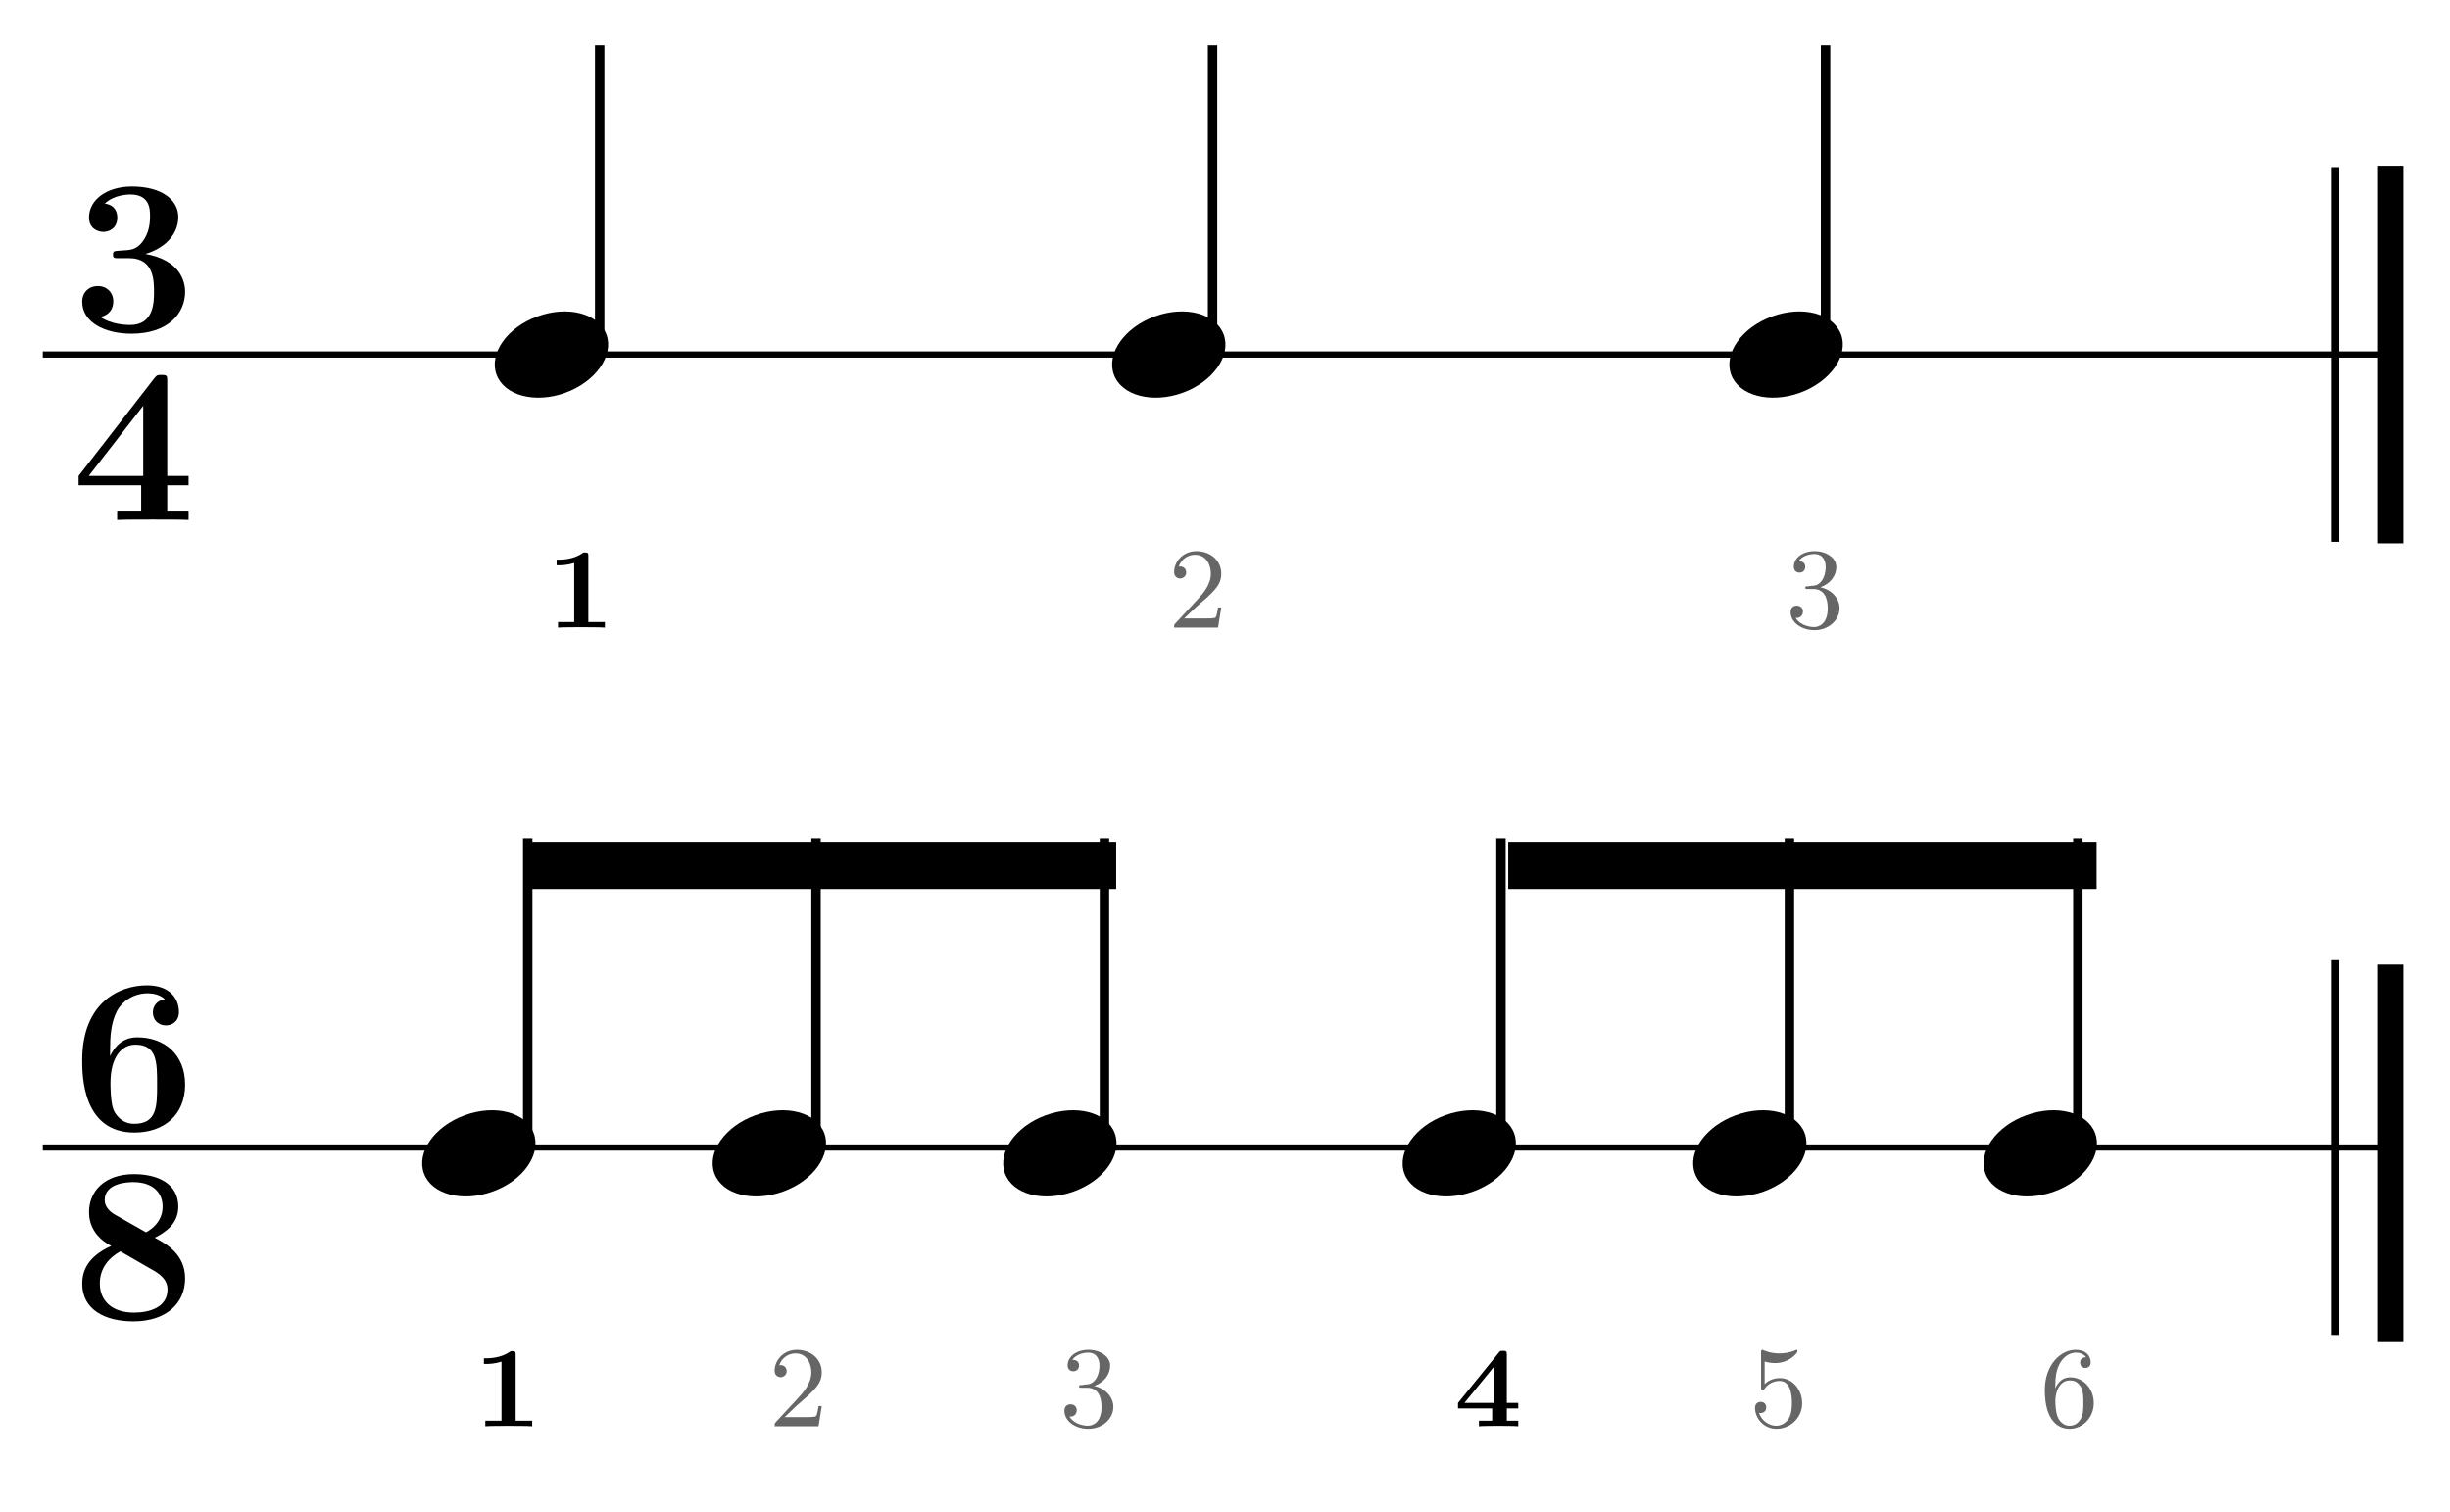
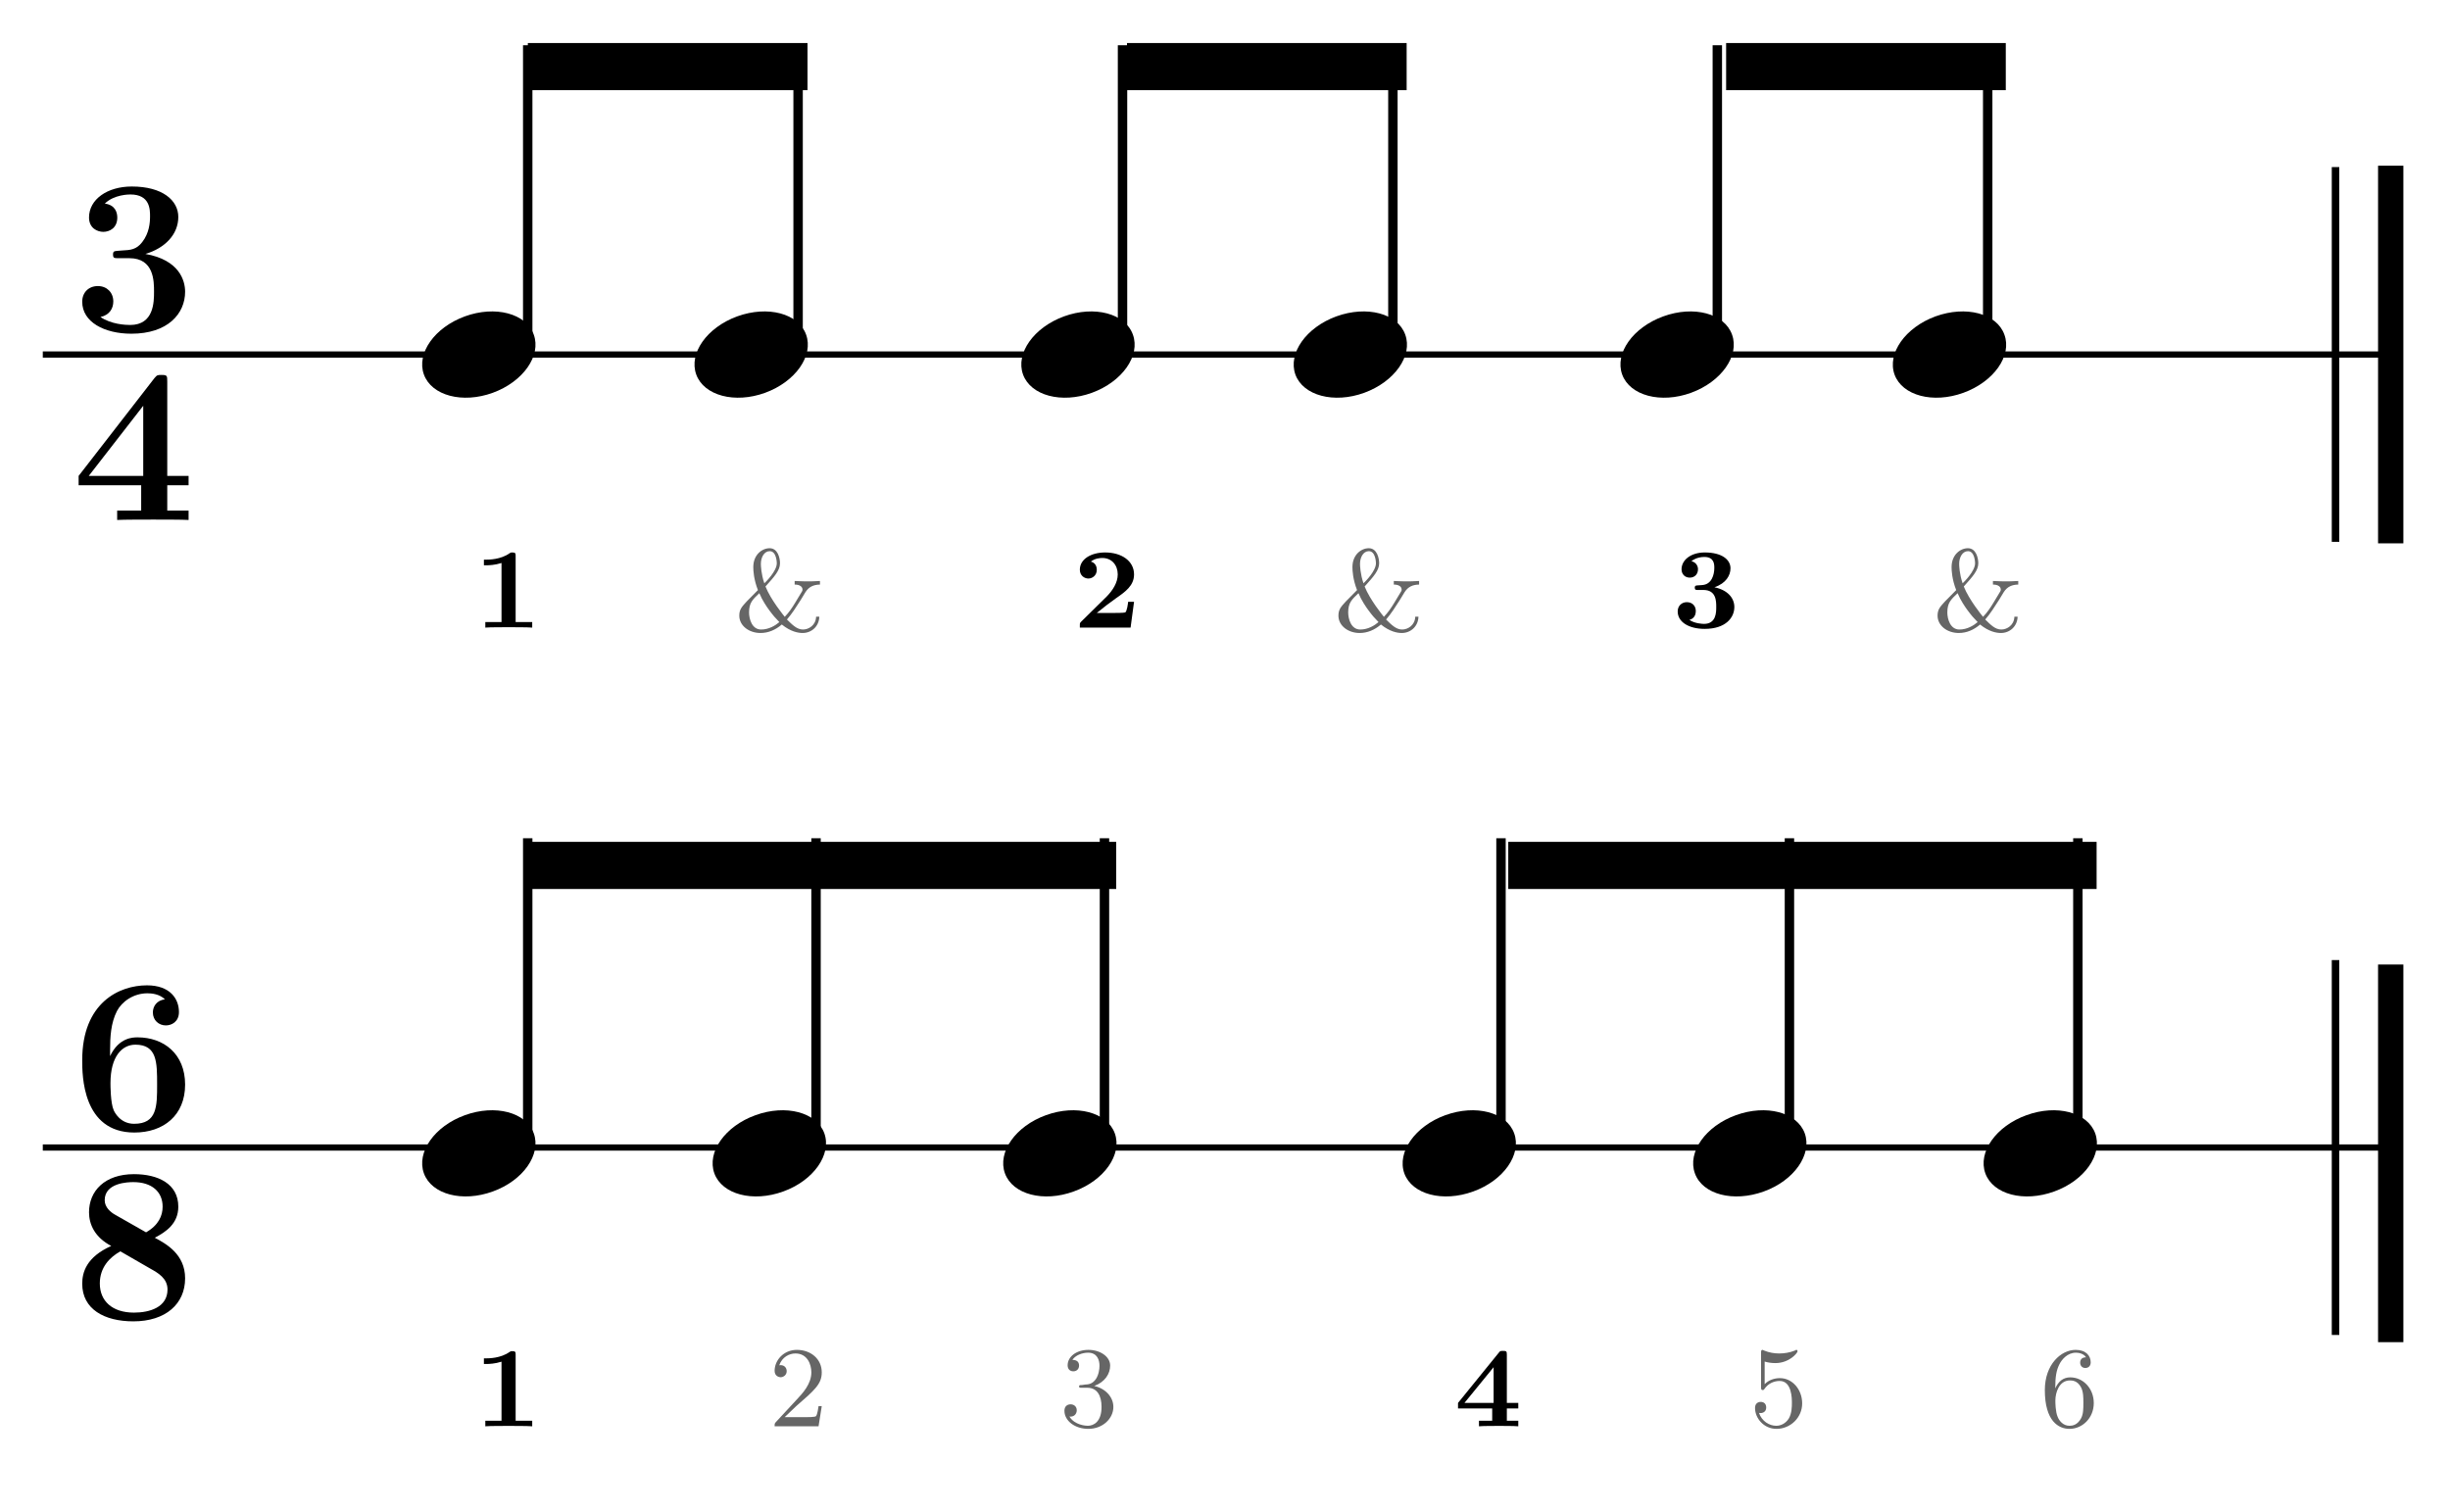
- <svg xmlns="http://www.w3.org/2000/svg" xmlns:xlink="http://www.w3.org/1999/xlink" width="190.72" height="117.67" viewBox="0 0 190.72 117.67">
+ <svg xmlns="http://www.w3.org/2000/svg" xmlns:xlink="http://www.w3.org/1999/xlink" width="190.72pt" height="117.67pt" viewBox="0 0 190.72 117.67">
  <defs>
    <g>
-       <g id="f30519ba4125b5f1-glyph-0-0">
+       <g id="fa8269c2d45eb591-glyph-0-0">
        <path d="M 4.48 -5.68 C 6.40 -5.68 6.40 -3.89 6.40 -3.07 C 6.40 -2.29 6.40 -0.48 4.54 -0.48 C 4.18 -0.48 3.06 -0.53 2.23 -1.10 C 2.96 -1.26 3.23 -1.79 3.23 -2.31 C 3.23 -3.01 2.73 -3.51 2.03 -3.51 C 1.31 -3.51 0.81 -3.01 0.81 -2.29 C 0.81 -0.71 2.53 0.20 4.64 0.20 C 7.46 0.20 8.82 -1.35 8.82 -3.07 C 8.82 -3.92 8.39 -5.54 5.73 -6.01 C 7.25 -6.46 8.29 -7.53 8.29 -8.89 C 8.29 -10.18 7.06 -11.26 4.67 -11.26 C 2.75 -11.26 1.34 -10.25 1.34 -8.85 C 1.34 -8 2.01 -7.73 2.45 -7.73 C 2.95 -7.73 3.54 -8.04 3.54 -8.84 C 3.54 -9.23 3.39 -9.82 2.57 -9.93 C 3.29 -10.64 4.46 -10.64 4.56 -10.64 C 6.09 -10.64 6.09 -9.46 6.09 -8.95 C 6.09 -8.43 6.03 -7.64 5.48 -6.93 C 5.03 -6.35 4.57 -6.31 3.93 -6.28 C 3.71 -6.26 3.39 -6.25 3.31 -6.21 C 3.21 -6.17 3.21 -6.04 3.21 -5.96 C 3.21 -5.68 3.31 -5.68 3.65 -5.68 Z M 4.48 -5.68 " />
      </g>
-       <g id="f30519ba4125b5f1-glyph-0-1">
+       <g id="fa8269c2d45eb591-glyph-0-1">
        <path d="M 7.43 -2.70 L 9.09 -2.70 L 9.09 -3.43 L 7.43 -3.43 L 7.43 -10.79 C 7.43 -11.23 7.42 -11.29 6.98 -11.29 C 6.68 -11.29 6.64 -11.29 6.43 -11.04 L 0.53 -3.43 L 0.53 -2.70 L 5.40 -2.70 L 5.40 -0.73 L 3.53 -0.73 L 3.53 0 C 4.03 -0.03 5.73 -0.03 6.35 -0.03 C 6.93 -0.03 8.64 -0.03 9.09 0 L 9.09 -0.73 L 7.43 -0.73 Z M 5.56 -8.89 L 5.56 -3.43 L 1.32 -3.43 Z M 5.56 -8.89 " />
      </g>
-       <g id="f30519ba4125b5f1-glyph-0-2">
+       <g id="fa8269c2d45eb591-glyph-0-2">
        <path d="M 2.98 -6.21 C 2.98 -7.26 3.04 -8.32 3.51 -9.25 C 3.89 -9.98 4.78 -10.64 5.89 -10.64 C 6.21 -10.64 6.82 -10.59 7.25 -10.17 C 6.59 -10.09 6.31 -9.60 6.31 -9.15 C 6.31 -8.53 6.78 -8.14 7.32 -8.14 C 7.78 -8.14 8.34 -8.43 8.34 -9.18 C 8.34 -10.21 7.65 -11.26 5.85 -11.26 C 3.70 -11.26 0.81 -9.92 0.81 -5.43 C 0.81 -4.29 0.81 0.20 4.87 0.20 C 7.14 0.20 8.82 -1.14 8.82 -3.53 C 8.82 -5.93 7.15 -7.21 5.12 -7.21 C 4.78 -7.21 3.67 -7.21 2.98 -5.75 Z M 4.85 -0.48 C 3.76 -0.48 3.32 -1.40 3.26 -1.54 C 3.01 -2.10 3.01 -3.48 3.01 -3.64 C 3.01 -5.75 3.93 -6.64 4.95 -6.64 C 6.64 -6.64 6.64 -5.26 6.64 -3.54 C 6.64 -1.85 6.64 -0.48 4.85 -0.48 Z M 4.85 -0.48 " />
      </g>
-       <g id="f30519ba4125b5f1-glyph-0-3">
+       <g id="fa8269c2d45eb591-glyph-0-3">
        <path d="M 6.46 -6.31 C 7.32 -6.76 8.29 -7.40 8.29 -8.73 C 8.29 -10.51 6.71 -11.26 4.84 -11.26 C 2.56 -11.26 1.34 -9.95 1.34 -8.29 C 1.34 -7.35 1.79 -6.34 3.07 -5.67 C 1.14 -4.81 0.81 -3.62 0.81 -2.73 C 0.81 -0.75 2.53 0.20 4.79 0.20 C 7.32 0.20 8.82 -1.17 8.82 -3.15 C 8.82 -5.03 7.34 -5.84 6.46 -6.31 Z M 3.39 -8.09 C 3.04 -8.28 2.56 -8.67 2.56 -9.23 C 2.56 -10.60 4.39 -10.64 4.79 -10.64 C 6.25 -10.64 7.07 -9.87 7.07 -8.73 C 7.07 -8.03 6.76 -7.29 5.78 -6.73 Z M 3.78 -5.25 L 6.14 -3.89 C 6.71 -3.57 7.45 -3.15 7.45 -2.28 C 7.45 -0.90 6.07 -0.48 4.84 -0.48 C 3.14 -0.48 2.18 -1.39 2.18 -2.75 C 2.18 -4 2.95 -4.79 3.78 -5.25 Z M 3.78 -5.25 " />
      </g>
-       <g id="f30519ba4125b5f1-glyph-1-0">
+       <g id="fa8269c2d45eb591-glyph-1-0">
        <path d="M 3.25 -5.56 C 3.25 -5.76 3.25 -5.85 3 -5.85 C 2.89 -5.85 2.87 -5.85 2.78 -5.79 C 2.09 -5.29 1.14 -5.29 0.96 -5.29 L 0.78 -5.29 L 0.78 -4.85 L 0.96 -4.85 C 1.18 -4.85 1.65 -4.87 2.15 -5.03 L 2.15 -0.43 L 0.89 -0.43 L 0.89 0 C 1.21 -0.03 2.31 -0.03 2.70 -0.03 C 3.12 -0.03 4.18 -0.03 4.54 0 L 4.54 -0.43 L 3.25 -0.43 Z M 3.25 -5.56 " />
      </g>
-       <g id="f30519ba4125b5f1-glyph-1-1">
+       <g id="fa8269c2d45eb591-glyph-1-1">
+         <path d="M 4.75 -2.01 L 4.29 -2.01 C 4.28 -1.89 4.20 -1.25 4.06 -1.18 C 3.95 -1.14 3.28 -1.14 3.14 -1.14 L 1.85 -1.14 C 2.32 -1.53 2.87 -1.95 3.31 -2.26 C 4.06 -2.78 4.75 -3.26 4.75 -4.14 C 4.75 -5.18 3.79 -5.85 2.5 -5.85 C 1.39 -5.85 0.53 -5.32 0.53 -4.51 C 0.53 -4.04 0.89 -3.82 1.20 -3.82 C 1.48 -3.82 1.85 -4.04 1.85 -4.5 C 1.85 -4.70 1.78 -5.03 1.39 -5.14 C 1.70 -5.39 2.09 -5.42 2.28 -5.42 C 3.01 -5.42 3.48 -4.87 3.48 -4.14 C 3.48 -3.5 3.09 -2.90 2.62 -2.42 L 0.62 -0.45 C 0.53 -0.35 0.53 -0.34 0.53 -0.17 L 0.53 0 L 4.48 0 Z M 4.75 -2.01 " />
+       </g>
+       <g id="fa8269c2d45eb591-glyph-1-2">
+         <path d="M 2.43 -2.93 C 3.43 -2.93 3.43 -2.06 3.43 -1.60 C 3.43 -1.20 3.43 -0.29 2.48 -0.29 C 2.37 -0.29 1.76 -0.31 1.34 -0.60 C 1.76 -0.71 1.84 -1.07 1.84 -1.28 C 1.84 -1.70 1.56 -1.98 1.14 -1.98 C 0.76 -1.98 0.43 -1.71 0.43 -1.26 C 0.43 -0.42 1.32 0.10 2.53 0.10 C 4.17 0.10 4.84 -0.78 4.84 -1.60 C 4.84 -2.31 4.31 -2.93 3.29 -3.14 C 4.20 -3.45 4.54 -4.07 4.54 -4.62 C 4.54 -5.29 3.87 -5.85 2.54 -5.85 C 1.45 -5.85 0.73 -5.26 0.73 -4.54 C 0.73 -4.14 1.01 -3.89 1.37 -3.89 C 1.76 -3.89 2.01 -4.17 2.01 -4.54 C 2.01 -4.82 1.84 -5.09 1.5 -5.17 C 1.56 -5.23 1.93 -5.5 2.5 -5.5 C 3.28 -5.5 3.28 -4.92 3.28 -4.64 C 3.28 -4.14 3.09 -3.35 2.32 -3.31 C 2.29 -3.31 2 -3.29 1.90 -3.28 C 1.76 -3.26 1.76 -3.17 1.76 -3.10 C 1.76 -2.93 1.85 -2.93 2.01 -2.93 Z M 2.43 -2.93 " />
+       </g>
+       <g id="fa8269c2d45eb591-glyph-1-3">
        <path d="M 4.09 -5.57 C 4.09 -5.84 4.06 -5.87 3.79 -5.87 C 3.57 -5.87 3.56 -5.85 3.48 -5.75 L 0.29 -1.82 L 0.29 -1.39 L 2.95 -1.39 L 2.95 -0.43 L 1.92 -0.43 L 1.92 0 C 2.23 -0.03 3.12 -0.03 3.5 -0.03 C 3.85 -0.03 4.65 -0.03 4.98 0 L 4.98 -0.43 L 4.09 -0.43 L 4.09 -1.39 L 4.98 -1.39 L 4.98 -1.82 L 4.09 -1.82 Z M 3.06 -4.60 L 3.06 -1.82 L 0.79 -1.82 Z M 3.06 -4.60 " />
      </g>
-       <g id="f30519ba4125b5f1-glyph-2-0">
+       <g id="fa8269c2d45eb591-glyph-2-0">
+         <path d="M 4.73 -2.14 C 4.5 -1.76 4.25 -1.39 3.93 -1.06 C 3.85 -1.15 2.84 -2.39 2.43 -3.42 C 3.14 -4.21 3.56 -4.68 3.56 -5.23 C 3.56 -5.62 3.40 -6.40 2.75 -6.40 C 2.17 -6.40 1.48 -5.90 1.48 -4.93 C 1.48 -4.67 1.51 -3.98 1.84 -3.14 L 0.96 -2.25 C 0.59 -1.84 0.39 -1.64 0.39 -1.15 C 0.39 -0.37 1.14 0.20 2.04 0.20 C 2.65 0.20 3.21 -0.04 3.70 -0.46 C 4.39 0.10 4.98 0.20 5.32 0.20 C 6.01 0.20 6.60 -0.31 6.62 -1.07 L 6.37 -1.07 C 6.35 -0.40 5.79 -0.07 5.35 -0.07 C 4.87 -0.07 4.51 -0.45 4.10 -0.85 C 4.5 -1.31 4.85 -1.87 5.17 -2.37 L 5.54 -2.98 C 5.81 -3.40 6.17 -3.56 6.67 -3.57 L 6.67 -3.85 C 6.35 -3.82 5.79 -3.82 5.78 -3.82 C 5.48 -3.82 5.25 -3.82 4.70 -3.85 L 4.70 -3.57 C 5.12 -3.57 5.31 -3.39 5.31 -3.18 C 5.31 -3.09 5.29 -3.06 5.20 -2.92 Z M 2.34 -3.67 C 2.09 -4.39 2.07 -5.06 2.07 -5.18 C 2.07 -5.68 2.32 -6.17 2.76 -6.17 C 3.28 -6.17 3.31 -5.31 3.31 -5.23 C 3.31 -4.62 2.46 -3.78 2.34 -3.67 Z M 1.95 -2.90 C 2.18 -2.34 2.54 -1.82 2.71 -1.59 C 3.06 -1.12 3.17 -1 3.51 -0.65 C 3.21 -0.39 2.70 -0.07 2.09 -0.07 C 1.37 -0.07 1.15 -0.90 1.15 -1.40 C 1.15 -2.14 1.42 -2.40 1.95 -2.90 Z M 1.95 -2.90 " />
+       </g>
+       <g id="fa8269c2d45eb591-glyph-2-1">
        <path d="M 4.12 -1.57 L 3.87 -1.57 C 3.85 -1.46 3.79 -0.93 3.67 -0.79 C 3.62 -0.71 3 -0.71 2.82 -0.71 L 1.23 -0.71 L 2.12 -1.56 C 3.57 -2.82 4.12 -3.29 4.12 -4.20 C 4.12 -5.23 3.28 -5.95 2.18 -5.95 C 1.15 -5.95 0.45 -5.14 0.45 -4.32 C 0.45 -3.87 0.84 -3.82 0.92 -3.82 C 1.12 -3.82 1.39 -3.98 1.39 -4.29 C 1.39 -4.56 1.20 -4.76 0.92 -4.76 C 0.87 -4.76 0.84 -4.76 0.81 -4.75 C 1.03 -5.39 1.59 -5.67 2.07 -5.67 C 3 -5.67 3.31 -4.82 3.31 -4.20 C 3.31 -3.29 2.62 -2.56 2.18 -2.09 L 0.54 -0.32 C 0.45 -0.21 0.45 -0.20 0.45 0 L 3.87 0 Z M 4.12 -1.57 " />
      </g>
-       <g id="f30519ba4125b5f1-glyph-2-1">
+       <g id="fa8269c2d45eb591-glyph-2-2">
        <path d="M 2.71 -3.14 C 3.56 -3.45 3.95 -4.10 3.95 -4.73 C 3.95 -5.42 3.18 -5.95 2.26 -5.95 C 1.32 -5.95 0.64 -5.42 0.64 -4.75 C 0.64 -4.45 0.82 -4.28 1.09 -4.28 C 1.34 -4.28 1.53 -4.46 1.53 -4.73 C 1.53 -5.04 1.32 -5.17 1.01 -5.17 C 1.25 -5.54 1.79 -5.73 2.23 -5.73 C 2.96 -5.73 3.12 -5.14 3.12 -4.71 C 3.12 -4.45 3.06 -4.01 2.84 -3.68 C 2.56 -3.28 2.25 -3.26 2 -3.25 C 1.76 -3.21 1.75 -3.21 1.68 -3.21 C 1.59 -3.21 1.53 -3.20 1.53 -3.10 C 1.53 -3 1.59 -3 1.75 -3 L 2.17 -3 C 2.95 -3 3.28 -2.37 3.28 -1.51 C 3.28 -0.37 2.68 -0.04 2.21 -0.04 C 2.06 -0.04 1.18 -0.09 0.78 -0.76 C 1.10 -0.71 1.35 -0.93 1.35 -1.25 C 1.35 -1.53 1.14 -1.71 0.87 -1.71 C 0.65 -1.71 0.39 -1.59 0.39 -1.21 C 0.39 -0.42 1.21 0.20 2.25 0.20 C 3.37 0.20 4.20 -0.60 4.20 -1.51 C 4.20 -2.29 3.57 -2.95 2.71 -3.14 Z M 2.71 -3.14 " />
      </g>
-       <g id="f30519ba4125b5f1-glyph-2-2">
+       <g id="fa8269c2d45eb591-glyph-2-3">
        <path d="M 0.92 -3.07 C 0.92 -2.92 0.92 -2.82 1.04 -2.82 C 1.12 -2.82 1.15 -2.85 1.20 -2.93 C 1.46 -3.31 1.90 -3.53 2.37 -3.53 C 3.32 -3.53 3.32 -2.15 3.32 -1.82 C 3.32 -1.56 3.32 -1 3.07 -0.59 C 2.82 -0.21 2.45 -0.04 2.10 -0.04 C 1.57 -0.04 0.98 -0.39 0.76 -1.04 C 0.78 -1.04 0.82 -1.03 0.89 -1.03 C 1.07 -1.03 1.32 -1.14 1.32 -1.46 C 1.32 -1.75 1.14 -1.90 0.89 -1.90 C 0.70 -1.90 0.45 -1.79 0.45 -1.43 C 0.45 -0.62 1.14 0.20 2.12 0.20 C 3.20 0.20 4.12 -0.67 4.12 -1.78 C 4.12 -2.87 3.35 -3.75 2.39 -3.75 C 1.95 -3.75 1.51 -3.60 1.20 -3.28 L 1.20 -5.04 C 1.46 -4.96 1.75 -4.92 2.03 -4.92 C 3.12 -4.92 3.76 -5.71 3.76 -5.84 C 3.76 -5.92 3.71 -5.95 3.67 -5.95 C 3.65 -5.95 3.64 -5.95 3.56 -5.90 C 3.14 -5.73 2.71 -5.67 2.34 -5.67 C 1.96 -5.67 1.56 -5.73 1.15 -5.90 C 1.06 -5.95 1.04 -5.95 1.03 -5.95 C 0.92 -5.95 0.92 -5.85 0.92 -5.71 Z M 0.92 -3.07 " />
      </g>
-       <g id="f30519ba4125b5f1-glyph-2-3">
+       <g id="fa8269c2d45eb591-glyph-2-4">
        <path d="M 1.20 -2.95 C 1.20 -3.87 1.29 -4.37 1.53 -4.84 C 1.71 -5.20 2.15 -5.73 2.81 -5.73 C 3 -5.73 3.40 -5.68 3.60 -5.37 C 3.28 -5.37 3.14 -5.20 3.14 -4.95 C 3.14 -4.73 3.29 -4.54 3.54 -4.54 C 3.79 -4.54 3.96 -4.70 3.96 -4.98 C 3.96 -5.48 3.60 -5.95 2.79 -5.95 C 1.64 -5.95 0.39 -4.81 0.39 -2.82 C 0.39 -0.40 1.46 0.20 2.31 0.20 C 3.31 0.20 4.20 -0.64 4.20 -1.81 C 4.20 -2.95 3.37 -3.81 2.37 -3.81 C 1.82 -3.81 1.45 -3.5 1.20 -2.95 Z M 2.31 -0.04 C 1.79 -0.04 1.5 -0.46 1.39 -0.73 C 1.21 -1.14 1.21 -1.87 1.21 -2.01 C 1.21 -2.62 1.5 -3.57 2.34 -3.57 C 2.5 -3.57 2.93 -3.57 3.21 -3.03 C 3.39 -2.68 3.39 -2.25 3.39 -1.82 C 3.39 -1.39 3.39 -0.95 3.21 -0.62 C 2.93 -0.10 2.54 -0.04 2.31 -0.04 Z M 2.31 -0.04 " />
      </g>
    </g>
  </defs>
  <g fill="rgb(0%, 0%, 0%)" fill-opacity="1">
-     <use xlink:href="#f30519ba4125b5f1-glyph-0-0" x="5.59" y="25.78" />
+     <use xlink:href="#fa8269c2d45eb591-glyph-0-0" x="5.59" y="25.78" />
  </g>
  <g fill="rgb(0%, 0%, 0%)" fill-opacity="1">
-     <use xlink:href="#f30519ba4125b5f1-glyph-0-1" x="5.59" y="40.48" />
+     <use xlink:href="#fa8269c2d45eb591-glyph-0-1" x="5.59" y="40.48" />
  </g>
  <path fill="none" stroke-width="0.49" stroke-linecap="butt" stroke-linejoin="miter" stroke="rgb(0%, 0%, 0%)" stroke-opacity="1" stroke-miterlimit="10" d="M 2.83 0.00 L 187.08 0.00 " transform="matrix(0.99, 0, 0, -0.99, 0.53, 27.60)" />
-   <path fill-rule="nonzero" fill="rgb(0%, 0%, 0%)" fill-opacity="1" d="M 47.21 26.05 C 46.61 24.40 44.21 23.77 41.85 24.63 C 39.48 25.49 38.05 27.51 38.65 29.16 C 39.25 30.80 41.65 31.44 44.01 30.58 C 46.37 29.72 47.80 27.69 47.21 26.05 Z M 47.21 26.05 " />
-   <path fill="none" stroke-width="0.74" stroke-linecap="butt" stroke-linejoin="miter" stroke="rgb(0%, 0%, 0%)" stroke-opacity="1" stroke-miterlimit="10" d="M 46.62 0.73 L 46.62 24.32 " transform="matrix(0.99, 0, 0, -0.99, 0.53, 27.60)" />
-   <path fill-rule="nonzero" fill="rgb(0%, 0%, 0%)" fill-opacity="1" d="M 95.26 26.05 C 94.66 24.40 92.26 23.77 89.90 24.63 C 87.54 25.49 86.11 27.51 86.71 29.16 C 87.30 30.80 89.71 31.44 92.07 30.58 C 94.43 29.72 95.86 27.69 95.26 26.05 Z M 95.26 26.05 " />
-   <path fill="none" stroke-width="0.74" stroke-linecap="butt" stroke-linejoin="miter" stroke="rgb(0%, 0%, 0%)" stroke-opacity="1" stroke-miterlimit="10" d="M 94.81 0.73 L 94.81 24.32 " transform="matrix(0.99, 0, 0, -0.99, 0.53, 27.60)" />
-   <path fill-rule="nonzero" fill="rgb(0%, 0%, 0%)" fill-opacity="1" d="M 143.32 26.05 C 142.72 24.40 140.32 23.77 137.96 24.63 C 135.59 25.49 134.16 27.51 134.76 29.16 C 135.36 30.80 137.76 31.44 140.12 30.58 C 142.48 29.72 143.91 27.69 143.32 26.05 Z M 143.32 26.05 " />
-   <path fill="none" stroke-width="0.74" stroke-linecap="butt" stroke-linejoin="miter" stroke="rgb(0%, 0%, 0%)" stroke-opacity="1" stroke-miterlimit="10" d="M 143.01 0.73 L 143.01 24.32 " transform="matrix(0.99, 0, 0, -0.99, 0.53, 27.60)" />
+   <path fill-rule="nonzero" fill="rgb(0%, 0%, 0%)" fill-opacity="1" d="M 41.55 26.05 C 40.96 24.40 38.55 23.77 36.19 24.63 C 33.83 25.49 32.40 27.51 33.00 29.16 C 33.60 30.80 36 31.44 38.36 30.58 C 40.72 29.72 42.15 27.69 41.55 26.05 Z M 41.55 26.05 " />
+   <path fill="none" stroke-width="0.74" stroke-linecap="butt" stroke-linejoin="miter" stroke="rgb(0%, 0%, 0%)" stroke-opacity="1" stroke-miterlimit="10" d="M 40.96 0.73 L 40.96 24.32 " transform="matrix(0.99, 0, 0, -0.99, 0.53, 27.60)" />
+   <path fill-rule="nonzero" fill="rgb(0%, 0%, 0%)" fill-opacity="1" d="M 62.75 26.05 C 62.16 24.40 59.76 23.77 57.39 24.63 C 55.03 25.49 53.60 27.51 54.20 29.16 C 54.80 30.80 57.20 31.44 59.56 30.58 C 61.92 29.72 63.35 27.69 62.75 26.05 Z M 62.75 26.05 " />
+   <path fill="none" stroke-width="0.74" stroke-linecap="butt" stroke-linejoin="miter" stroke="rgb(0%, 0%, 0%)" stroke-opacity="1" stroke-miterlimit="10" d="M 62.22 0.73 L 62.22 24.32 " transform="matrix(0.99, 0, 0, -0.99, 0.53, 27.60)" />
+   <path fill-rule="nonzero" fill="rgb(0%, 0%, 0%)" fill-opacity="1" d="M 88.19 26.05 C 87.60 24.40 85.19 23.77 82.83 24.63 C 80.47 25.49 79.04 27.51 79.64 29.16 C 80.24 30.80 82.64 31.44 85.00 30.58 C 87.36 29.72 88.79 27.69 88.19 26.05 Z M 88.19 26.05 " />
+   <path fill="none" stroke-width="0.74" stroke-linecap="butt" stroke-linejoin="miter" stroke="rgb(0%, 0%, 0%)" stroke-opacity="1" stroke-miterlimit="10" d="M 87.73 0.73 L 87.73 24.32 " transform="matrix(0.99, 0, 0, -0.99, 0.53, 27.60)" />
+   <path fill-rule="nonzero" fill="rgb(0%, 0%, 0%)" fill-opacity="1" d="M 109.39 26.05 C 108.80 24.40 106.40 23.77 104.03 24.63 C 101.67 25.49 100.25 27.51 100.84 29.16 C 101.44 30.80 103.84 31.44 106.20 30.58 C 108.56 29.72 109.99 27.69 109.39 26.05 Z M 109.39 26.05 " />
+   <path fill="none" stroke-width="0.74" stroke-linecap="butt" stroke-linejoin="miter" stroke="rgb(0%, 0%, 0%)" stroke-opacity="1" stroke-miterlimit="10" d="M 108.99 0.73 L 108.99 24.32 " transform="matrix(0.99, 0, 0, -0.99, 0.53, 27.60)" />
+   <path fill-rule="nonzero" fill="rgb(0%, 0%, 0%)" fill-opacity="1" d="M 134.83 26.05 C 134.24 24.40 131.84 23.77 129.48 24.63 C 127.11 25.49 125.68 27.51 126.28 29.16 C 126.88 30.80 129.28 31.44 131.64 30.58 C 134.00 29.72 135.43 27.69 134.83 26.05 Z M 134.83 26.05 " />
+   <path fill="none" stroke-width="0.74" stroke-linecap="butt" stroke-linejoin="miter" stroke="rgb(0%, 0%, 0%)" stroke-opacity="1" stroke-miterlimit="10" d="M 134.50 0.73 L 134.50 24.32 " transform="matrix(0.99, 0, 0, -0.99, 0.53, 27.60)" />
+   <path fill-rule="nonzero" fill="rgb(0%, 0%, 0%)" fill-opacity="1" d="M 156.03 26.05 C 155.44 24.40 153.04 23.77 150.67 24.63 C 148.32 25.49 146.89 27.51 147.48 29.16 C 148.08 30.80 150.48 31.44 152.84 30.58 C 155.21 29.72 156.64 27.69 156.03 26.05 Z M 156.03 26.05 " />
+   <path fill="none" stroke-width="0.74" stroke-linecap="butt" stroke-linejoin="miter" stroke="rgb(0%, 0%, 0%)" stroke-opacity="1" stroke-miterlimit="10" d="M 155.76 0.73 L 155.76 24.32 " transform="matrix(0.99, 0, 0, -0.99, 0.53, 27.60)" />
+   <path fill-rule="nonzero" fill="rgb(0%, 0%, 0%)" fill-opacity="1" d="M 41.09 3.35 L 62.86 3.35 L 62.86 7.02 L 41.09 7.02 Z M 41.09 3.35 " />
+   <path fill-rule="nonzero" fill="rgb(0%, 0%, 0%)" fill-opacity="1" d="M 87.73 3.35 L 109.50 3.35 L 109.50 7.02 L 87.73 7.02 Z M 87.73 3.35 " />
+   <path fill-rule="nonzero" fill="rgb(0%, 0%, 0%)" fill-opacity="1" d="M 134.37 3.35 L 156.14 3.35 L 156.14 7.02 L 134.37 7.02 Z M 134.37 3.35 " />
  <path fill="none" stroke-width="0.59" stroke-linecap="butt" stroke-linejoin="miter" stroke="rgb(0%, 0%, 0%)" stroke-opacity="1" stroke-miterlimit="10" d="M 183.11 -14.73 L 183.11 14.74 " transform="matrix(0.99, 0, 0, -0.99, 0.53, 27.60)" />
  <path fill-rule="nonzero" fill="rgb(0%, 0%, 0%)" fill-opacity="1" d="M 185.12 42.30 L 185.12 12.90 L 187.09 12.90 L 187.09 42.30 Z M 185.12 42.30 " />
  <g fill="rgb(0%, 0%, 0%)" fill-opacity="1">
-     <use xlink:href="#f30519ba4125b5f1-glyph-1-0" x="42.55" y="48.86" />
+     <use xlink:href="#fa8269c2d45eb591-glyph-1-0" x="36.89" y="48.86" />
  </g>
  <g fill="rgb(39.99%, 39.99%, 39.99%)" fill-opacity="1">
-     <use xlink:href="#f30519ba4125b5f1-glyph-2-0" x="90.95" y="48.86" />
+     <use xlink:href="#fa8269c2d45eb591-glyph-2-0" x="57.16" y="49.08" />
+   </g>
+   <g fill="rgb(0%, 0%, 0%)" fill-opacity="1">
+     <use xlink:href="#fa8269c2d45eb591-glyph-1-1" x="83.53" y="48.86" />
  </g>
  <g fill="rgb(39.99%, 39.99%, 39.99%)" fill-opacity="1">
-     <use xlink:href="#f30519ba4125b5f1-glyph-2-1" x="139.00" y="48.86" />
+     <use xlink:href="#fa8269c2d45eb591-glyph-2-0" x="103.80" y="49.08" />
  </g>
  <g fill="rgb(0%, 0%, 0%)" fill-opacity="1">
-     <use xlink:href="#f30519ba4125b5f1-glyph-0-2" x="5.59" y="87.97" />
+     <use xlink:href="#fa8269c2d45eb591-glyph-1-2" x="130.17" y="48.86" />
+   </g>
+   <g fill="rgb(39.99%, 39.99%, 39.99%)" fill-opacity="1">
+     <use xlink:href="#fa8269c2d45eb591-glyph-2-0" x="150.44" y="49.08" />
  </g>
  <g fill="rgb(0%, 0%, 0%)" fill-opacity="1">
-     <use xlink:href="#f30519ba4125b5f1-glyph-0-3" x="5.59" y="102.67" />
+     <use xlink:href="#fa8269c2d45eb591-glyph-0-2" x="5.59" y="87.97" />
+   </g>
+   <g fill="rgb(0%, 0%, 0%)" fill-opacity="1">
+     <use xlink:href="#fa8269c2d45eb591-glyph-0-3" x="5.59" y="102.67" />
  </g>
  <path fill="none" stroke-width="0.49" stroke-linecap="butt" stroke-linejoin="miter" stroke="rgb(0%, 0%, 0%)" stroke-opacity="1" stroke-miterlimit="10" d="M 2.83 -62.36 L 187.08 -62.36 " transform="matrix(0.99, 0, 0, -0.99, 0.53, 27.60)" />
  <path fill-rule="nonzero" fill="rgb(0%, 0%, 0%)" fill-opacity="1" d="M 41.55 88.23 C 40.96 86.59 38.55 85.96 36.19 86.82 C 33.83 87.67 32.40 89.70 33.00 91.35 C 33.60 92.99 36 93.62 38.36 92.76 C 40.72 91.91 42.15 89.88 41.55 88.23 Z M 41.55 88.23 " />
  <path fill="none" stroke-width="0.74" stroke-linecap="butt" stroke-linejoin="miter" stroke="rgb(0%, 0%, 0%)" stroke-opacity="1" stroke-miterlimit="10" d="M 40.96 -61.62 L 40.96 -38.04 " transform="matrix(0.99, 0, 0, -0.99, 0.53, 27.60)" />
  <path fill-rule="nonzero" fill="rgb(0%, 0%, 0%)" fill-opacity="1" d="M 64.17 88.23 C 63.57 86.59 61.17 85.96 58.81 86.82 C 56.44 87.67 55.01 89.70 55.61 91.35 C 56.21 92.99 58.61 93.62 60.97 92.76 C 63.33 91.91 64.76 89.88 64.17 88.23 Z M 64.17 88.23 " />
  <path fill="none" stroke-width="0.74" stroke-linecap="butt" stroke-linejoin="miter" stroke="rgb(0%, 0%, 0%)" stroke-opacity="1" stroke-miterlimit="10" d="M 63.63 -61.62 L 63.63 -38.04 " transform="matrix(0.99, 0, 0, -0.99, 0.53, 27.60)" />
  <path fill-rule="nonzero" fill="rgb(0%, 0%, 0%)" fill-opacity="1" d="M 86.78 88.23 C 86.18 86.59 83.78 85.96 81.42 86.82 C 79.06 87.67 77.63 89.70 78.23 91.35 C 78.83 92.99 81.23 93.62 83.58 92.76 C 85.95 91.91 87.38 89.88 86.78 88.23 Z M 86.78 88.23 " />
  <path fill="none" stroke-width="0.74" stroke-linecap="butt" stroke-linejoin="miter" stroke="rgb(0%, 0%, 0%)" stroke-opacity="1" stroke-miterlimit="10" d="M 86.31 -61.62 L 86.31 -38.04 " transform="matrix(0.99, 0, 0, -0.99, 0.53, 27.60)" />
  <path fill-rule="nonzero" fill="rgb(0%, 0%, 0%)" fill-opacity="1" d="M 117.87 88.23 C 117.28 86.59 114.88 85.96 112.51 86.82 C 110.16 87.67 108.73 89.70 109.32 91.35 C 109.92 92.99 112.32 93.62 114.68 92.76 C 117.04 91.91 118.47 89.88 117.87 88.23 Z M 117.87 88.23 " />
  <path fill="none" stroke-width="0.74" stroke-linecap="butt" stroke-linejoin="miter" stroke="rgb(0%, 0%, 0%)" stroke-opacity="1" stroke-miterlimit="10" d="M 117.49 -61.62 L 117.49 -38.04 " transform="matrix(0.99, 0, 0, -0.99, 0.53, 27.60)" />
  <path fill-rule="nonzero" fill="rgb(0%, 0%, 0%)" fill-opacity="1" d="M 140.49 88.23 C 139.89 86.59 137.49 85.96 135.13 86.82 C 132.77 87.67 131.34 89.70 131.94 91.35 C 132.53 92.99 134.93 93.62 137.30 92.76 C 139.66 91.91 141.08 89.88 140.49 88.23 Z M 140.49 88.23 " />
  <path fill="none" stroke-width="0.74" stroke-linecap="butt" stroke-linejoin="miter" stroke="rgb(0%, 0%, 0%)" stroke-opacity="1" stroke-miterlimit="10" d="M 140.17 -61.62 L 140.17 -38.04 " transform="matrix(0.99, 0, 0, -0.99, 0.53, 27.60)" />
  <path fill-rule="nonzero" fill="rgb(0%, 0%, 0%)" fill-opacity="1" d="M 163.10 88.23 C 162.50 86.59 160.10 85.96 157.75 86.82 C 155.38 87.67 153.95 89.70 154.55 91.35 C 155.15 92.99 157.55 93.62 159.91 92.76 C 162.27 91.91 163.70 89.88 163.10 88.23 Z M 163.10 88.23 " />
  <path fill="none" stroke-width="0.74" stroke-linecap="butt" stroke-linejoin="miter" stroke="rgb(0%, 0%, 0%)" stroke-opacity="1" stroke-miterlimit="10" d="M 162.85 -61.62 L 162.85 -38.04 " transform="matrix(0.99, 0, 0, -0.99, 0.53, 27.60)" />
  <path fill-rule="nonzero" fill="rgb(0%, 0%, 0%)" fill-opacity="1" d="M 41.09 65.54 L 86.89 65.54 L 86.89 69.21 L 41.09 69.21 Z M 41.09 65.54 " />
  <path fill-rule="nonzero" fill="rgb(0%, 0%, 0%)" fill-opacity="1" d="M 117.41 65.54 L 163.21 65.54 L 163.21 69.21 L 117.41 69.21 Z M 117.41 65.54 " />
  <path fill="none" stroke-width="0.59" stroke-linecap="butt" stroke-linejoin="miter" stroke="rgb(0%, 0%, 0%)" stroke-opacity="1" stroke-miterlimit="10" d="M 183.11 -77.10 L 183.11 -47.62 " transform="matrix(0.99, 0, 0, -0.99, 0.53, 27.60)" />
  <path fill-rule="nonzero" fill="rgb(0%, 0%, 0%)" fill-opacity="1" d="M 185.12 104.49 L 185.12 75.09 L 187.09 75.09 L 187.09 104.49 Z M 185.12 104.49 " />
  <g fill="rgb(0%, 0%, 0%)" fill-opacity="1">
-     <use xlink:href="#f30519ba4125b5f1-glyph-1-0" x="36.89" y="111.04" />
+     <use xlink:href="#fa8269c2d45eb591-glyph-1-0" x="36.89" y="111.04" />
  </g>
  <g fill="rgb(39.99%, 39.99%, 39.99%)" fill-opacity="1">
-     <use xlink:href="#f30519ba4125b5f1-glyph-2-0" x="59.85" y="111.04" />
+     <use xlink:href="#fa8269c2d45eb591-glyph-2-1" x="59.85" y="111.04" />
  </g>
  <g fill="rgb(39.99%, 39.99%, 39.99%)" fill-opacity="1">
-     <use xlink:href="#f30519ba4125b5f1-glyph-2-1" x="82.47" y="111.04" />
+     <use xlink:href="#fa8269c2d45eb591-glyph-2-2" x="82.47" y="111.04" />
  </g>
  <g fill="rgb(0%, 0%, 0%)" fill-opacity="1">
-     <use xlink:href="#f30519ba4125b5f1-glyph-1-1" x="113.21" y="111.04" />
+     <use xlink:href="#fa8269c2d45eb591-glyph-1-3" x="113.21" y="111.04" />
  </g>
  <g fill="rgb(39.99%, 39.99%, 39.99%)" fill-opacity="1">
-     <use xlink:href="#f30519ba4125b5f1-glyph-2-2" x="136.17" y="111.04" />
+     <use xlink:href="#fa8269c2d45eb591-glyph-2-3" x="136.17" y="111.04" />
  </g>
  <g fill="rgb(39.99%, 39.99%, 39.99%)" fill-opacity="1">
-     <use xlink:href="#f30519ba4125b5f1-glyph-2-3" x="158.79" y="111.04" />
+     <use xlink:href="#fa8269c2d45eb591-glyph-2-4" x="158.79" y="111.04" />
  </g>
</svg>
